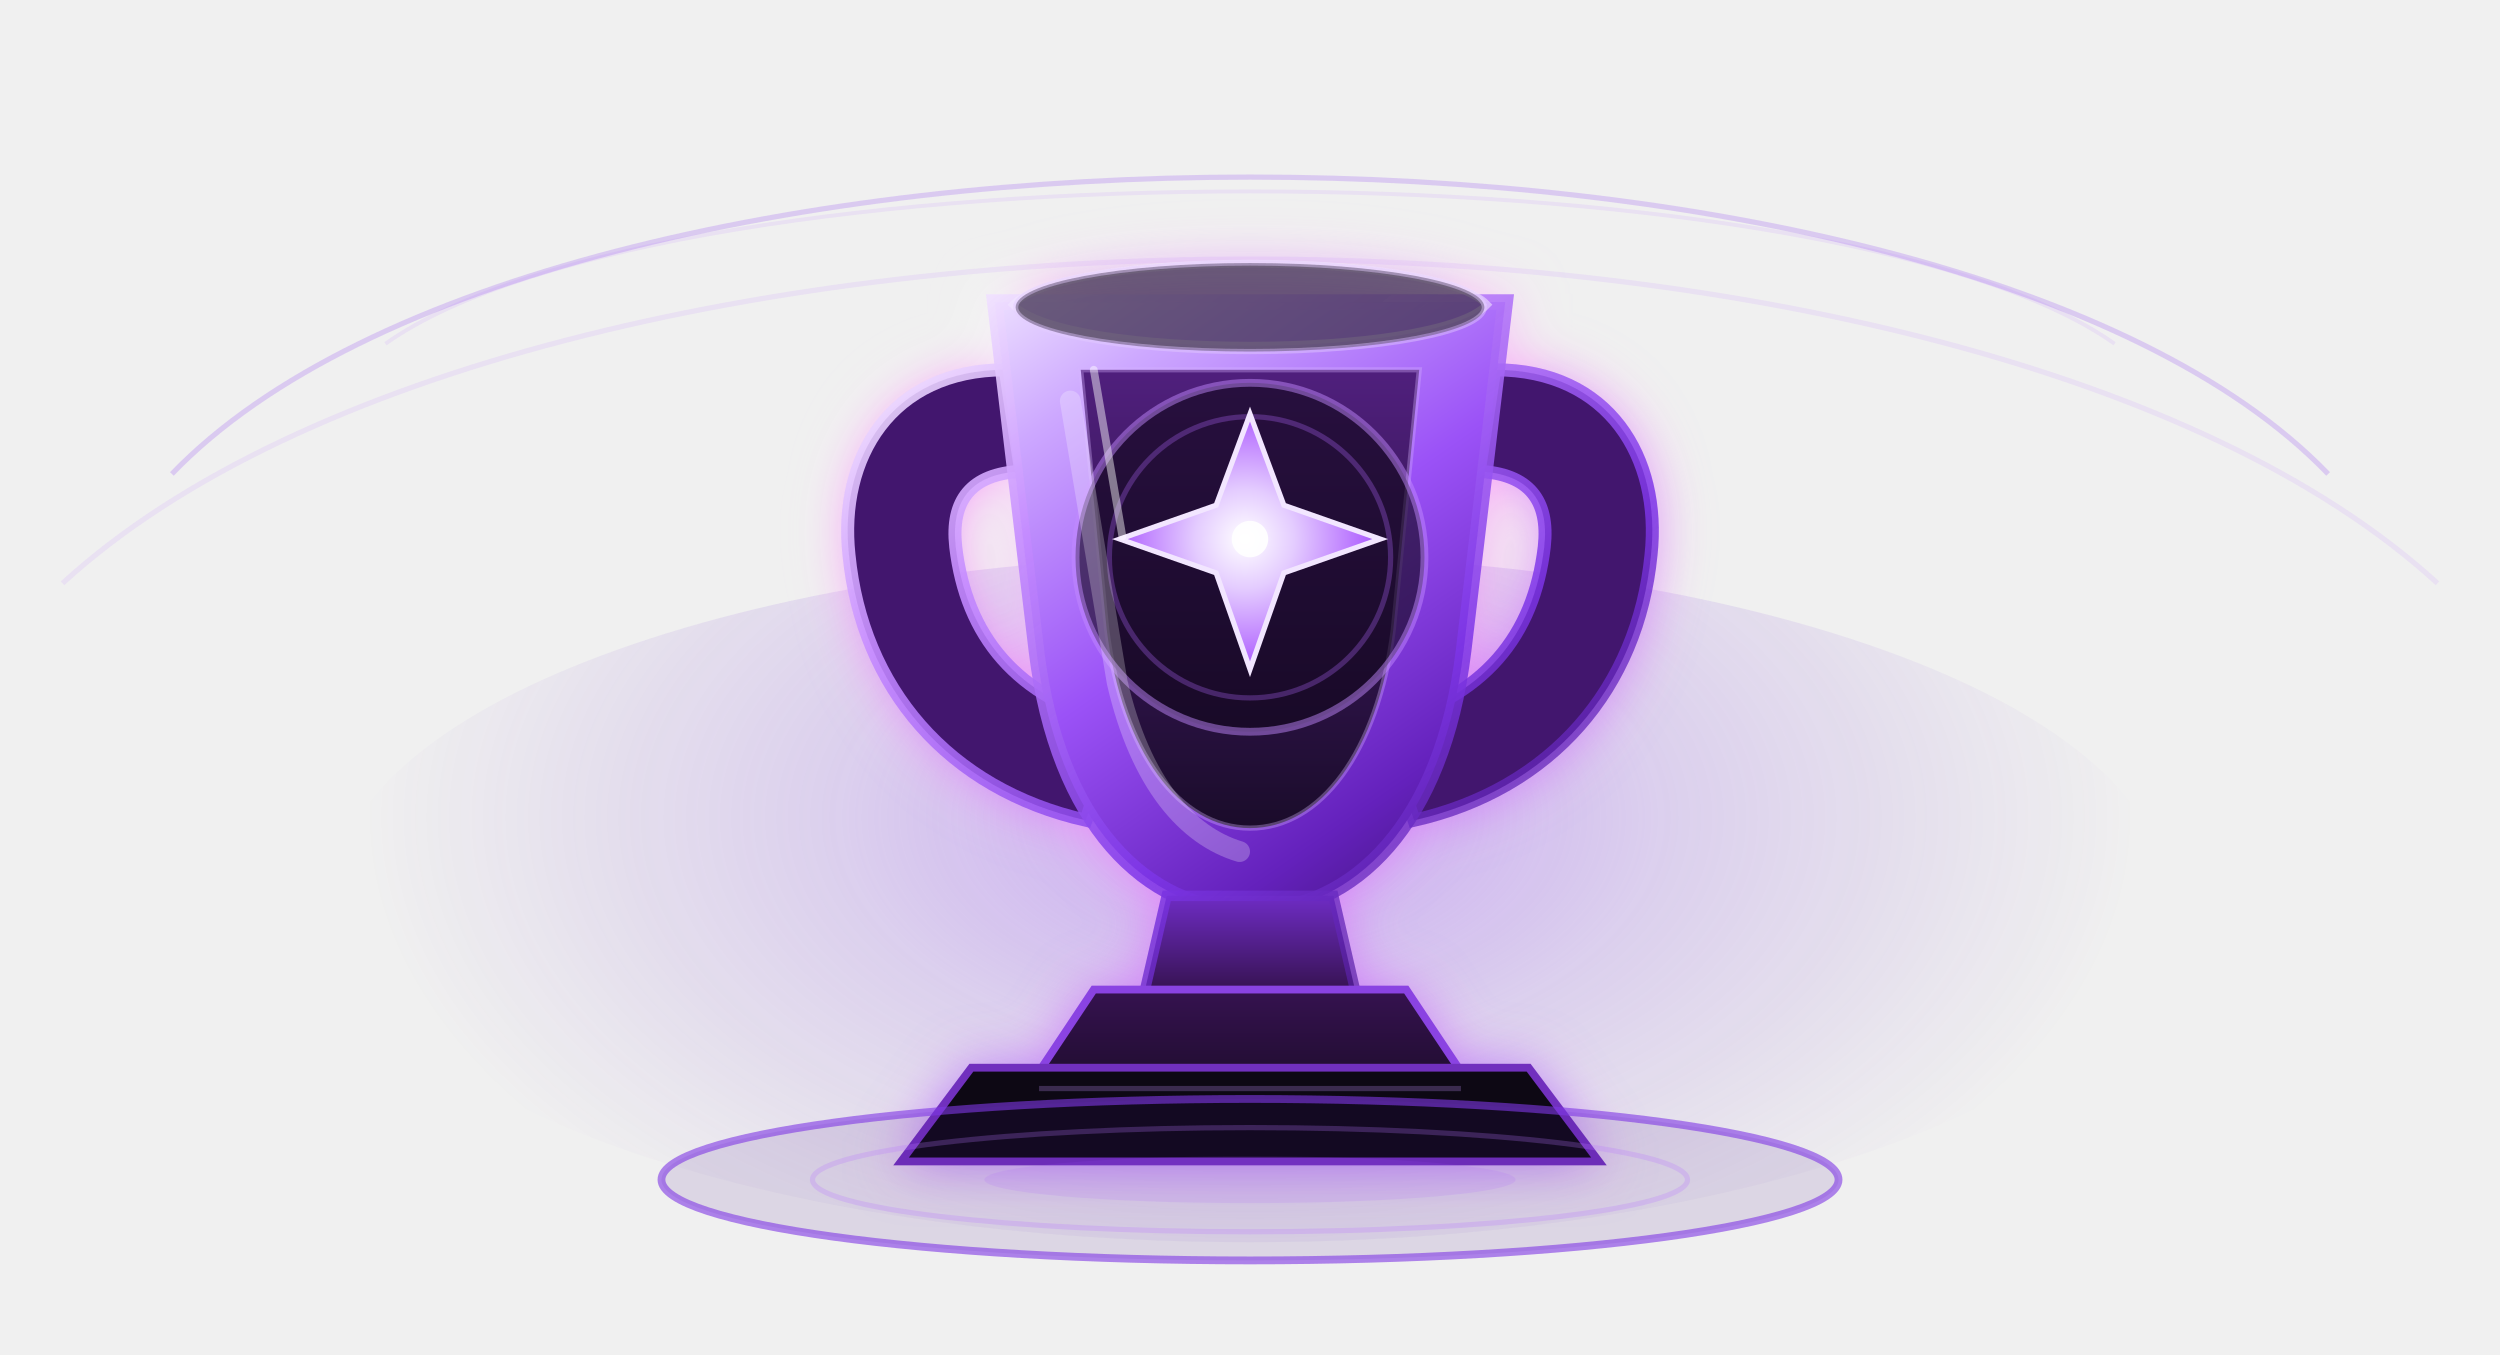
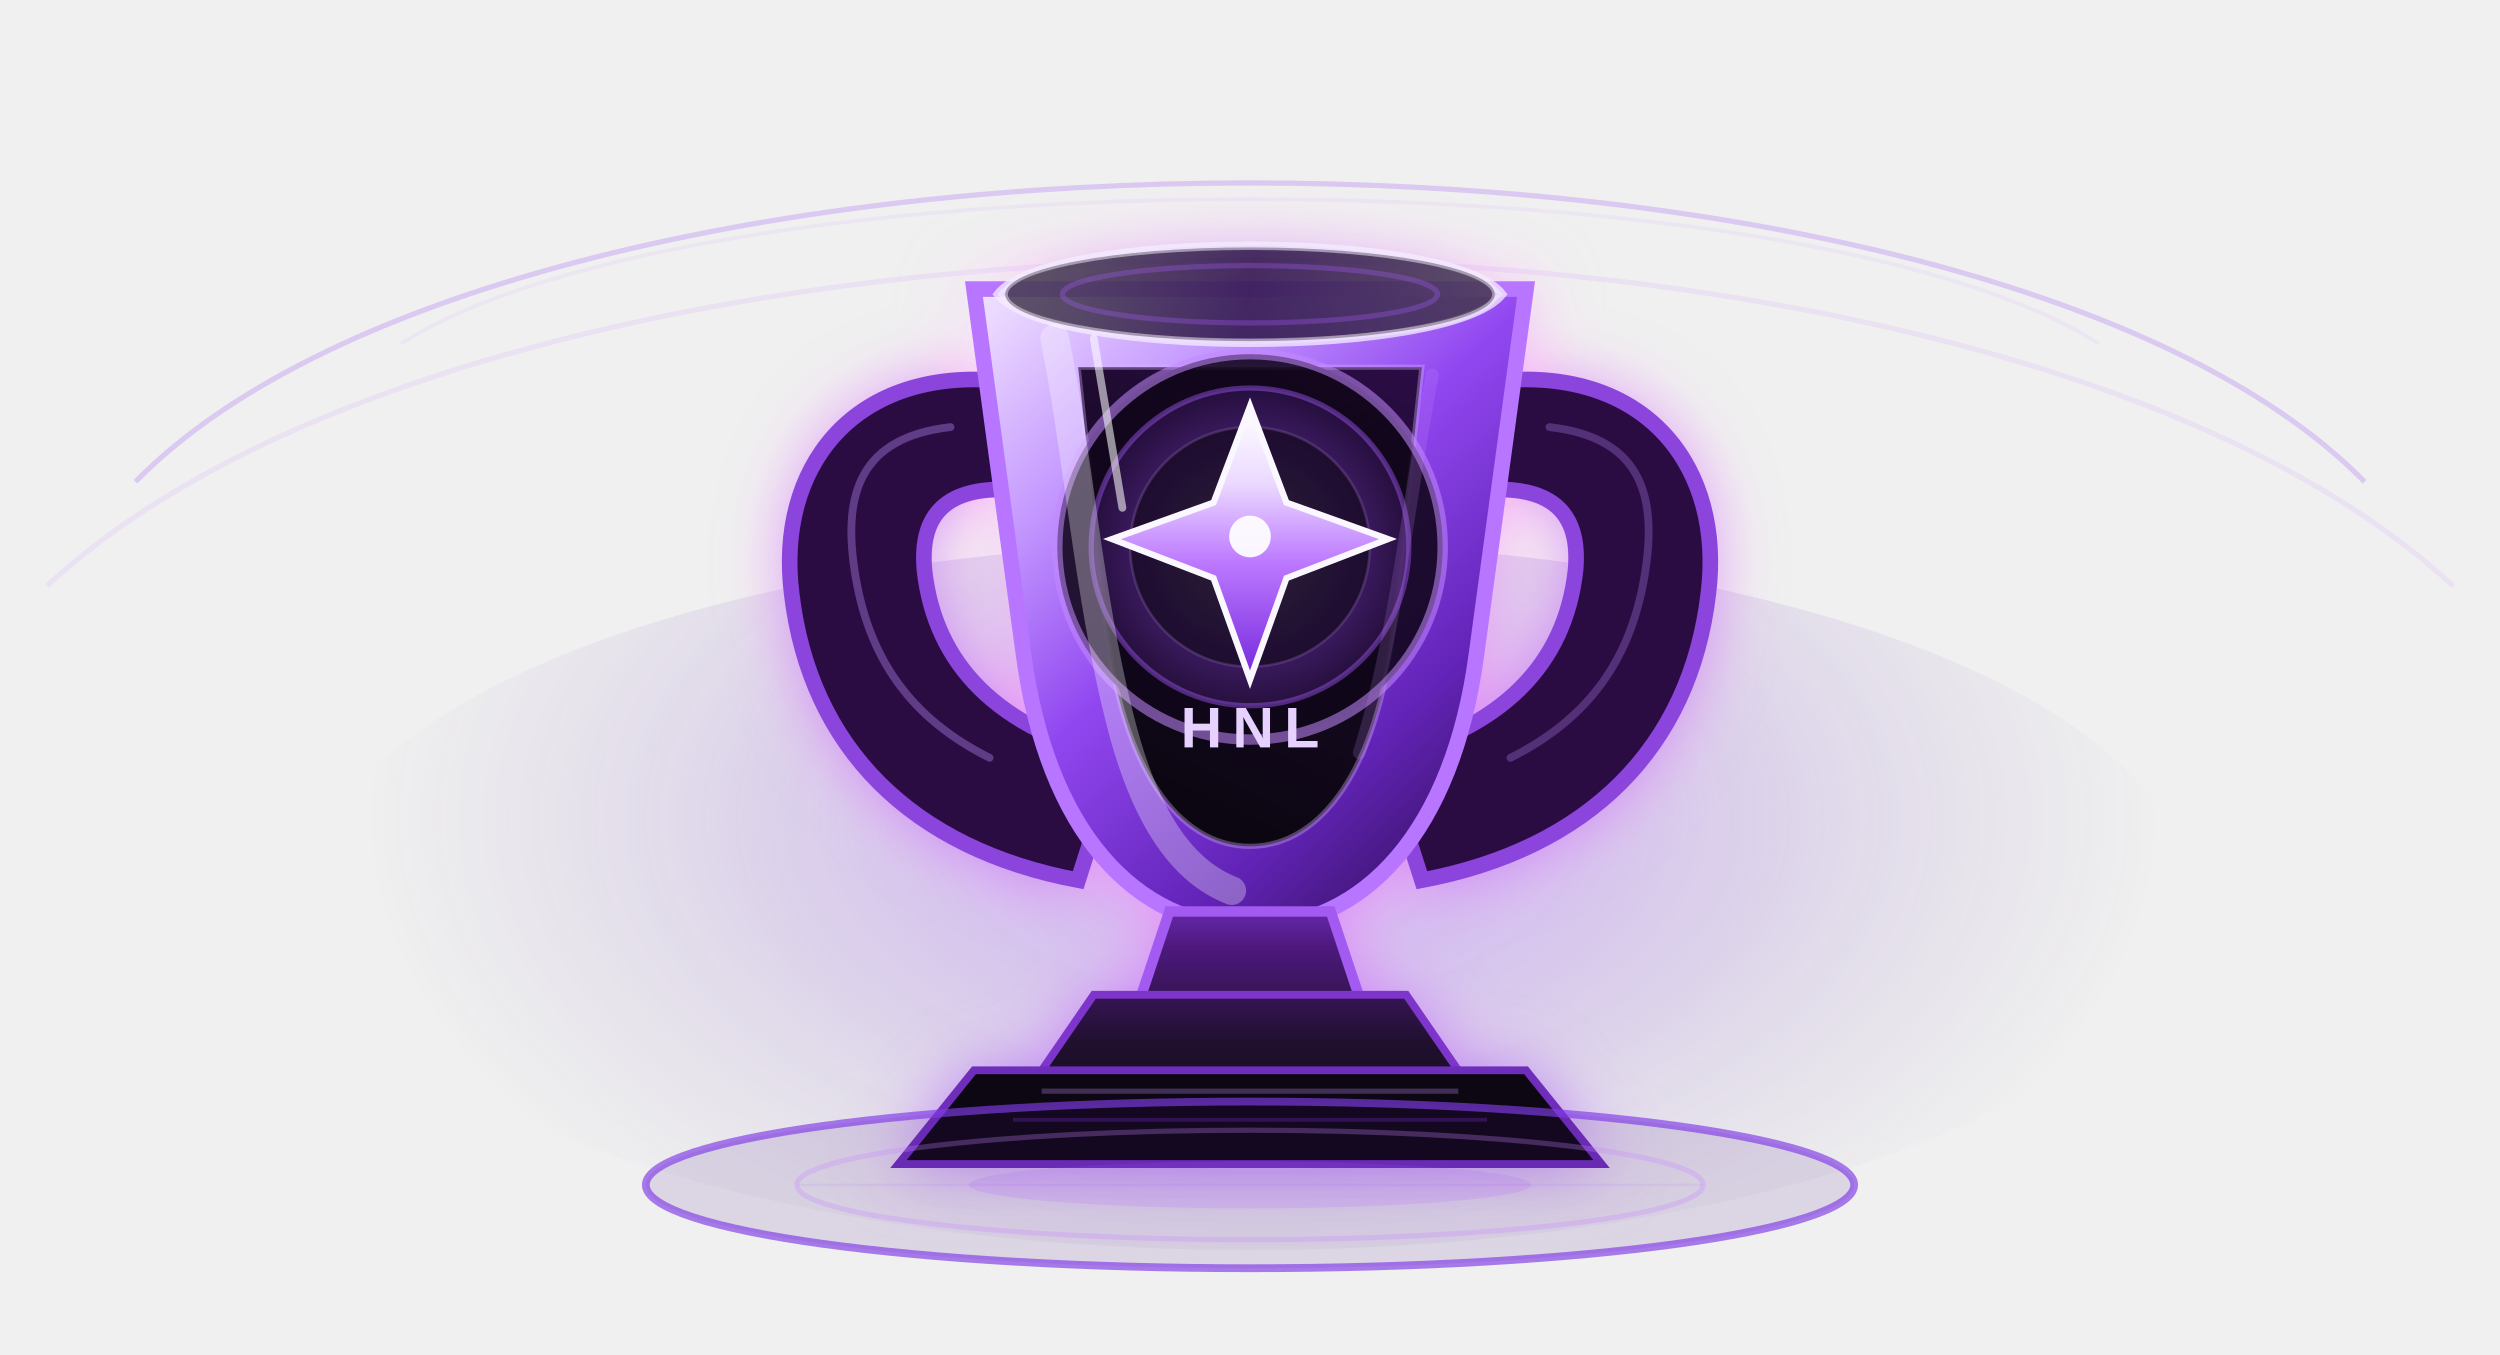
<svg xmlns="http://www.w3.org/2000/svg" viewBox="0 0 960 520" fill="none">
  <defs>
-     <linearGradient id="cup" x1="384" y1="104" x2="568" y2="366" gradientUnits="userSpaceOnUse">
-       <stop stop-color="#F1E7FF" />
-       <stop offset=".18" stop-color="#CDA8FF" />
-       <stop offset=".48" stop-color="#9B52F7" />
-       <stop offset=".78" stop-color="#6421BC" />
-       <stop offset="1" stop-color="#351064" />
+     <linearGradient id="metal" x1="355" y1="95" x2="610" y2="370" gradientUnits="userSpaceOnUse">
+       <stop stop-color="#FCF8FF" />
+       <stop offset=".11" stop-color="#E9D5FF" />
+       <stop offset=".27" stop-color="#C59AFF" />
+       <stop offset=".46" stop-color="#9147F0" />
+       <stop offset=".68" stop-color="#6324B9" />
+       <stop offset=".86" stop-color="#35105E" />
+       <stop offset="1" stop-color="#160921" />
    </linearGradient>
-     <linearGradient id="cupDark" x1="480" y1="138" x2="480" y2="342" gradientUnits="userSpaceOnUse">
-       <stop stop-color="#51207F" />
-       <stop offset="1" stop-color="#13091F" />
+     <linearGradient id="metalShade" x1="520" y1="110" x2="405" y2="352" gradientUnits="userSpaceOnUse">
+       <stop stop-color="#2F0D4B" />
+       <stop offset=".5" stop-color="#14091F" />
+       <stop offset="1" stop-color="#050408" />
    </linearGradient>
-     <linearGradient id="edge" x1="390" y1="90" x2="590" y2="360" gradientUnits="userSpaceOnUse">
-       <stop stop-color="#F6EDFF" stop-opacity=".9" />
-       <stop offset=".28" stop-color="#C58CFF" stop-opacity=".9" />
-       <stop offset=".68" stop-color="#7D35E8" stop-opacity=".85" />
-       <stop offset="1" stop-color="#4C198D" stop-opacity=".65" />
+     <linearGradient id="rim" x1="368" y1="94" x2="592" y2="126" gradientUnits="userSpaceOnUse">
+       <stop stop-color="#FFFFFF" />
+       <stop offset=".22" stop-color="#DCC3FF" />
+       <stop offset=".5" stop-color="#8F42E9" />
+       <stop offset=".78" stop-color="#D2A8FF" />
+       <stop offset="1" stop-color="#F7EEFF" />
    </linearGradient>
-     <linearGradient id="base" x1="480" y1="344" x2="480" y2="450" gradientUnits="userSpaceOnUse">
-       <stop stop-color="#6F2CC5" />
-       <stop offset=".35" stop-color="#35124F" />
-       <stop offset="1" stop-color="#0B0710" />
+     <linearGradient id="base" x1="480" y1="336" x2="480" y2="460" gradientUnits="userSpaceOnUse">
+       <stop stop-color="#7E37D5" />
+       <stop offset=".22" stop-color="#4E197F" />
+       <stop offset=".52" stop-color="#20102E" />
+       <stop offset="1" stop-color="#08050D" />
    </linearGradient>
-     <radialGradient id="halo" cx="0" cy="0" r="1" gradientTransform="translate(480 314) rotate(90) scale(198 338)" gradientUnits="userSpaceOnUse">
-       <stop stop-color="#A455FF" stop-opacity=".42" />
-       <stop offset=".48" stop-color="#742CE2" stop-opacity=".16" />
-       <stop offset="1" stop-color="#5A1AB9" stop-opacity="0" />
+     <radialGradient id="halo" cx="0" cy="0" r="1" gradientTransform="translate(485 314) rotate(90) scale(202 344)" gradientUnits="userSpaceOnUse">
+       <stop stop-color="#AF68FF" stop-opacity=".44" />
+       <stop offset=".34" stop-color="#8536EA" stop-opacity=".24" />
+       <stop offset=".72" stop-color="#5B20B5" stop-opacity=".08" />
+       <stop offset="1" stop-color="#3A0F7E" stop-opacity="0" />
    </radialGradient>
-     <radialGradient id="star" cx="0" cy="0" r="1" gradientTransform="translate(478 207) rotate(90) scale(68)" gradientUnits="userSpaceOnUse">
-       <stop stop-color="#FFF" />
-       <stop offset=".28" stop-color="#E4CCFF" />
-       <stop offset=".66" stop-color="#B56CFF" />
-       <stop offset="1" stop-color="#7B2DE0" />
+     <radialGradient id="medal" cx="0" cy="0" r="1" gradientTransform="translate(480 211) rotate(90) scale(68)" gradientUnits="userSpaceOnUse">
+       <stop stop-color="#F7EDFF" />
+       <stop offset=".24" stop-color="#D9BAFF" />
+       <stop offset=".58" stop-color="#8C43E7" />
+       <stop offset="1" stop-color="#331053" />
    </radialGradient>
-     <filter id="glow" x="270" y="54" width="420" height="430" filterUnits="userSpaceOnUse" color-interpolation-filters="sRGB">
-       <feGaussianBlur stdDeviation="10" result="blur" />
-       <feColorMatrix in="blur" values="1 0 0 0 0.50 0 1 0 0 0.18 0 0 1 0 0.95 0 0 0 .55 0" />
+     <linearGradient id="star" x1="480" y1="157" x2="480" y2="259" gradientUnits="userSpaceOnUse">
+       <stop stop-color="#FFFFFF" />
+       <stop offset=".28" stop-color="#EBD9FF" />
+       <stop offset=".58" stop-color="#BC78FF" />
+       <stop offset="1" stop-color="#772ADD" />
+     </linearGradient>
+     <filter id="softGlow" x="256" y="40" width="448" height="446" filterUnits="userSpaceOnUse" color-interpolation-filters="sRGB">
+       <feGaussianBlur stdDeviation="12" result="blur" />
+       <feColorMatrix in="blur" values="1 0 0 0 .50 0 1 0 0 .18 0 0 1 0 .95 0 0 0 .5 0" />
      <feBlend in="SourceGraphic" />
    </filter>
+     <filter id="shine" x="365" y="92" width="160" height="240" filterUnits="userSpaceOnUse">
+       <feGaussianBlur stdDeviation="3" />
+     </filter>
  </defs>
-   <ellipse cx="480" cy="345" rx="352" ry="132" fill="url(#halo)" />
-   <path d="M66 182C212 30 748 30 894 182" stroke="#8D45F2" stroke-opacity=".22" stroke-width="2" />
-   <path d="M24 224C205 58 755 58 936 224" stroke="#B56CFF" stroke-opacity=".12" stroke-width="2" />
-   <path d="M148 132C258 54 702 54 812 132" stroke="#B56CFF" stroke-opacity=".12" stroke-width="1.5" />
-   <g filter="url(#glow)">
-     <path d="M386 142C342 142 322 176 326 213C331 264 364 303 417 315L429 278C390 268 371 244 367 210C365 192 373 182 392 181L386 142Z" fill="#42166E" stroke="url(#edge)" stroke-width="5" />
-     <path d="M574 142C618 142 638 176 634 213C629 264 596 303 543 315L531 278C570 268 589 244 593 210C595 192 587 182 568 181L574 142Z" fill="#42166E" stroke="url(#edge)" stroke-width="5" />
-     <path d="M382 116H578L562 250C554 316 520 350 480 350C440 350 406 316 398 250L382 116Z" fill="url(#cup)" stroke="url(#edge)" stroke-width="6" />
-     <path d="M415 142H545L535 242C529 289 507 318 480 318C453 318 431 289 425 242L415 142Z" fill="url(#cupDark)" stroke="#D6B3FF" stroke-opacity=".34" stroke-width="2" />
-     <path d="M389 117C409 96 551 96 571 117C551 138 409 138 389 117Z" fill="#DABEFF" fill-opacity=".42" stroke="#F1E6FF" stroke-opacity=".58" stroke-width="3" />
-     <ellipse cx="480" cy="118" rx="90" ry="17" fill="#12081D" fill-opacity=".58" stroke="#E3CCFF" stroke-opacity=".44" stroke-width="2" />
-     <circle cx="480" cy="214" r="67" fill="#12071D" fill-opacity=".64" stroke="#C18BFF" stroke-opacity=".48" stroke-width="3" />
-     <circle cx="480" cy="214" r="54" stroke="#B269FF" stroke-opacity=".3" stroke-width="2" />
-     <path d="M480 159L493 194L530 207L493 220L480 257L467 220L430 207L467 194L480 159Z" fill="url(#star)" stroke="#F2E6FF" stroke-width="2" />
-     <circle cx="480" cy="207" r="7" fill="#FFF" fill-opacity=".9" />
-     <path d="M448 344H512L521 383H439L448 344Z" fill="url(#base)" stroke="url(#edge)" stroke-width="4" />
-     <path d="M420 380H540L562 413H398L420 380Z" fill="url(#base)" stroke="#8A43E2" stroke-width="3" />
-     <path d="M373 410H587L614 446H346L373 410Z" fill="#0D0814" stroke="#7130BE" stroke-width="3" />
-     <path d="M399 418H561" stroke="#C696FF" stroke-opacity=".25" stroke-width="2" />
-     <path d="M411 154L429 262C438 301 456 321 476 327" stroke="#FFF" stroke-opacity=".24" stroke-width="8" stroke-linecap="round" />
-     <path d="M420 142L431 206" stroke="#FFF" stroke-opacity=".45" stroke-width="3" stroke-linecap="round" />
+   <ellipse cx="480" cy="344" rx="360" ry="136" fill="url(#halo)" />
+   <path d="M52 185C202 32 758 32 908 185" stroke="#8E43F2" stroke-opacity=".22" stroke-width="2" />
+   <path d="M18 225C198 58 762 58 942 225" stroke="#B874FF" stroke-opacity=".12" stroke-width="2" />
+   <path d="M154 132C269 58 691 58 806 132" stroke="#C491FF" stroke-opacity=".1" stroke-width="1.5" />
+   <g filter="url(#softGlow)">
+     <path d="M382 146C327 142 298 180 304 228C311 287 350 326 414 338L429 291C383 280 359 255 355 219C353 197 364 187 388 188L382 146Z" fill="#2A0C42" stroke="#8B44DC" stroke-width="6" />
+     <path d="M578 146C633 142 662 180 656 228C649 287 610 326 546 338L531 291C577 280 601 255 605 219C607 197 596 187 572 188L578 146Z" fill="#2A0C42" stroke="#8B44DC" stroke-width="6" />
+     <path d="M365 164C330 168 324 190 328 218C333 253 350 276 380 291" stroke="#C08EFF" stroke-opacity=".36" stroke-width="3" stroke-linecap="round" />
+     <path d="M595 164C630 168 636 190 632 218C627 253 610 276 580 291" stroke="#C08EFF" stroke-opacity=".28" stroke-width="3" stroke-linecap="round" />
+     <path d="M374 111H586L567 251C558 319 524 356 480 356C436 356 402 319 393 251L374 111Z" fill="url(#metal)" stroke="#B875FF" stroke-width="6" />
+     <path d="M414 141H546L535 242C529 294 508 325 480 325C452 325 431 294 425 242L414 141Z" fill="url(#metalShade)" stroke="#DAB8FF" stroke-opacity=".34" stroke-width="2" />
+     <path d="M383 113C402 88 558 88 577 113C557 138 403 138 383 113Z" fill="url(#rim)" fill-opacity=".62" stroke="#F5ECFF" stroke-opacity=".76" stroke-width="3" />
+     <ellipse cx="480" cy="113" rx="94" ry="18" fill="#12081B" fill-opacity=".66" stroke="#F4E8FF" stroke-opacity=".48" stroke-width="2" />
+     <ellipse cx="480" cy="113" rx="72" ry="11" stroke="#A85FFF" stroke-opacity=".3" stroke-width="2" />
+     <circle cx="480" cy="210" r="74" fill="#100619" fill-opacity=".88" stroke="#C389FF" stroke-opacity=".55" stroke-width="4" />
+     <circle cx="480" cy="210" r="61" fill="url(#medal)" fill-opacity=".38" stroke="#A75DFF" stroke-opacity=".42" stroke-width="2" />
+     <circle cx="480" cy="210" r="46" fill="#14091E" fill-opacity=".72" stroke="#D3A8FF" stroke-opacity=".18" />
+     <path d="M480 156L494 193L533 207L494 222L480 261L466 222L427 207L466 193L480 156Z" fill="url(#star)" stroke="#FBF7FF" stroke-width="2.4" />
+     <circle cx="480" cy="206" r="8" fill="#FFF" fill-opacity=".92" />
+     <text x="480" y="287" text-anchor="middle" fill="#E6D1FF" font-family="Arial, sans-serif" font-size="22" font-weight="900" letter-spacing="4">HNL</text>
+     <path d="M449 350H511L523 386H437L449 350Z" fill="url(#base)" stroke="#A25AF0" stroke-width="4" />
+     <path d="M420 382H540L562 414H398L420 382Z" fill="url(#base)" stroke="#7E35CC" stroke-width="3" />
+     <path d="M374 411H586L615 447H345L374 411Z" fill="#0C0712" stroke="#6E2DBA" stroke-width="3" />
+     <path d="M400 419H560" stroke="#C695FF" stroke-opacity=".28" stroke-width="2" />
+     <path d="M389 430H571" stroke="#6E2CB9" stroke-opacity=".36" stroke-width="1.5" />
+     <path d="M405 130C414 174 418 229 430 276C440 316 455 335 473 342" stroke="#FFFFFF" stroke-opacity=".3" stroke-width="11" stroke-linecap="round" />
+     <path d="M420 130L431 195" stroke="#FFFFFF" stroke-opacity=".56" stroke-width="3" stroke-linecap="round" />
+     <path d="M550 144C541 190 536 245 522 289" stroke="#CA8CFF" stroke-opacity=".18" stroke-width="5" stroke-linecap="round" />
  </g>
-   <ellipse cx="480" cy="453" rx="226" ry="31" fill="#4A158A" fill-opacity=".12" stroke="#7F38E4" stroke-opacity=".6" stroke-width="3" />
-   <ellipse cx="480" cy="453" rx="168" ry="20" stroke="#BB77FF" stroke-opacity=".25" stroke-width="2" />
-   <ellipse cx="480" cy="453" rx="102" ry="9" fill="#9E4CFF" fill-opacity=".12" />
+   <ellipse cx="480" cy="455" rx="232" ry="32" fill="#4A158A" fill-opacity=".12" stroke="#803BE5" stroke-opacity=".66" stroke-width="3" />
+   <ellipse cx="480" cy="455" rx="174" ry="21" stroke="#C487FF" stroke-opacity=".28" stroke-width="2" />
+   <ellipse cx="480" cy="455" rx="108" ry="9" fill="#A856FF" fill-opacity=".15" />
+   <path d="M306 455H654" stroke="#A65EFF" stroke-opacity=".10" stroke-width="1" />
</svg>
